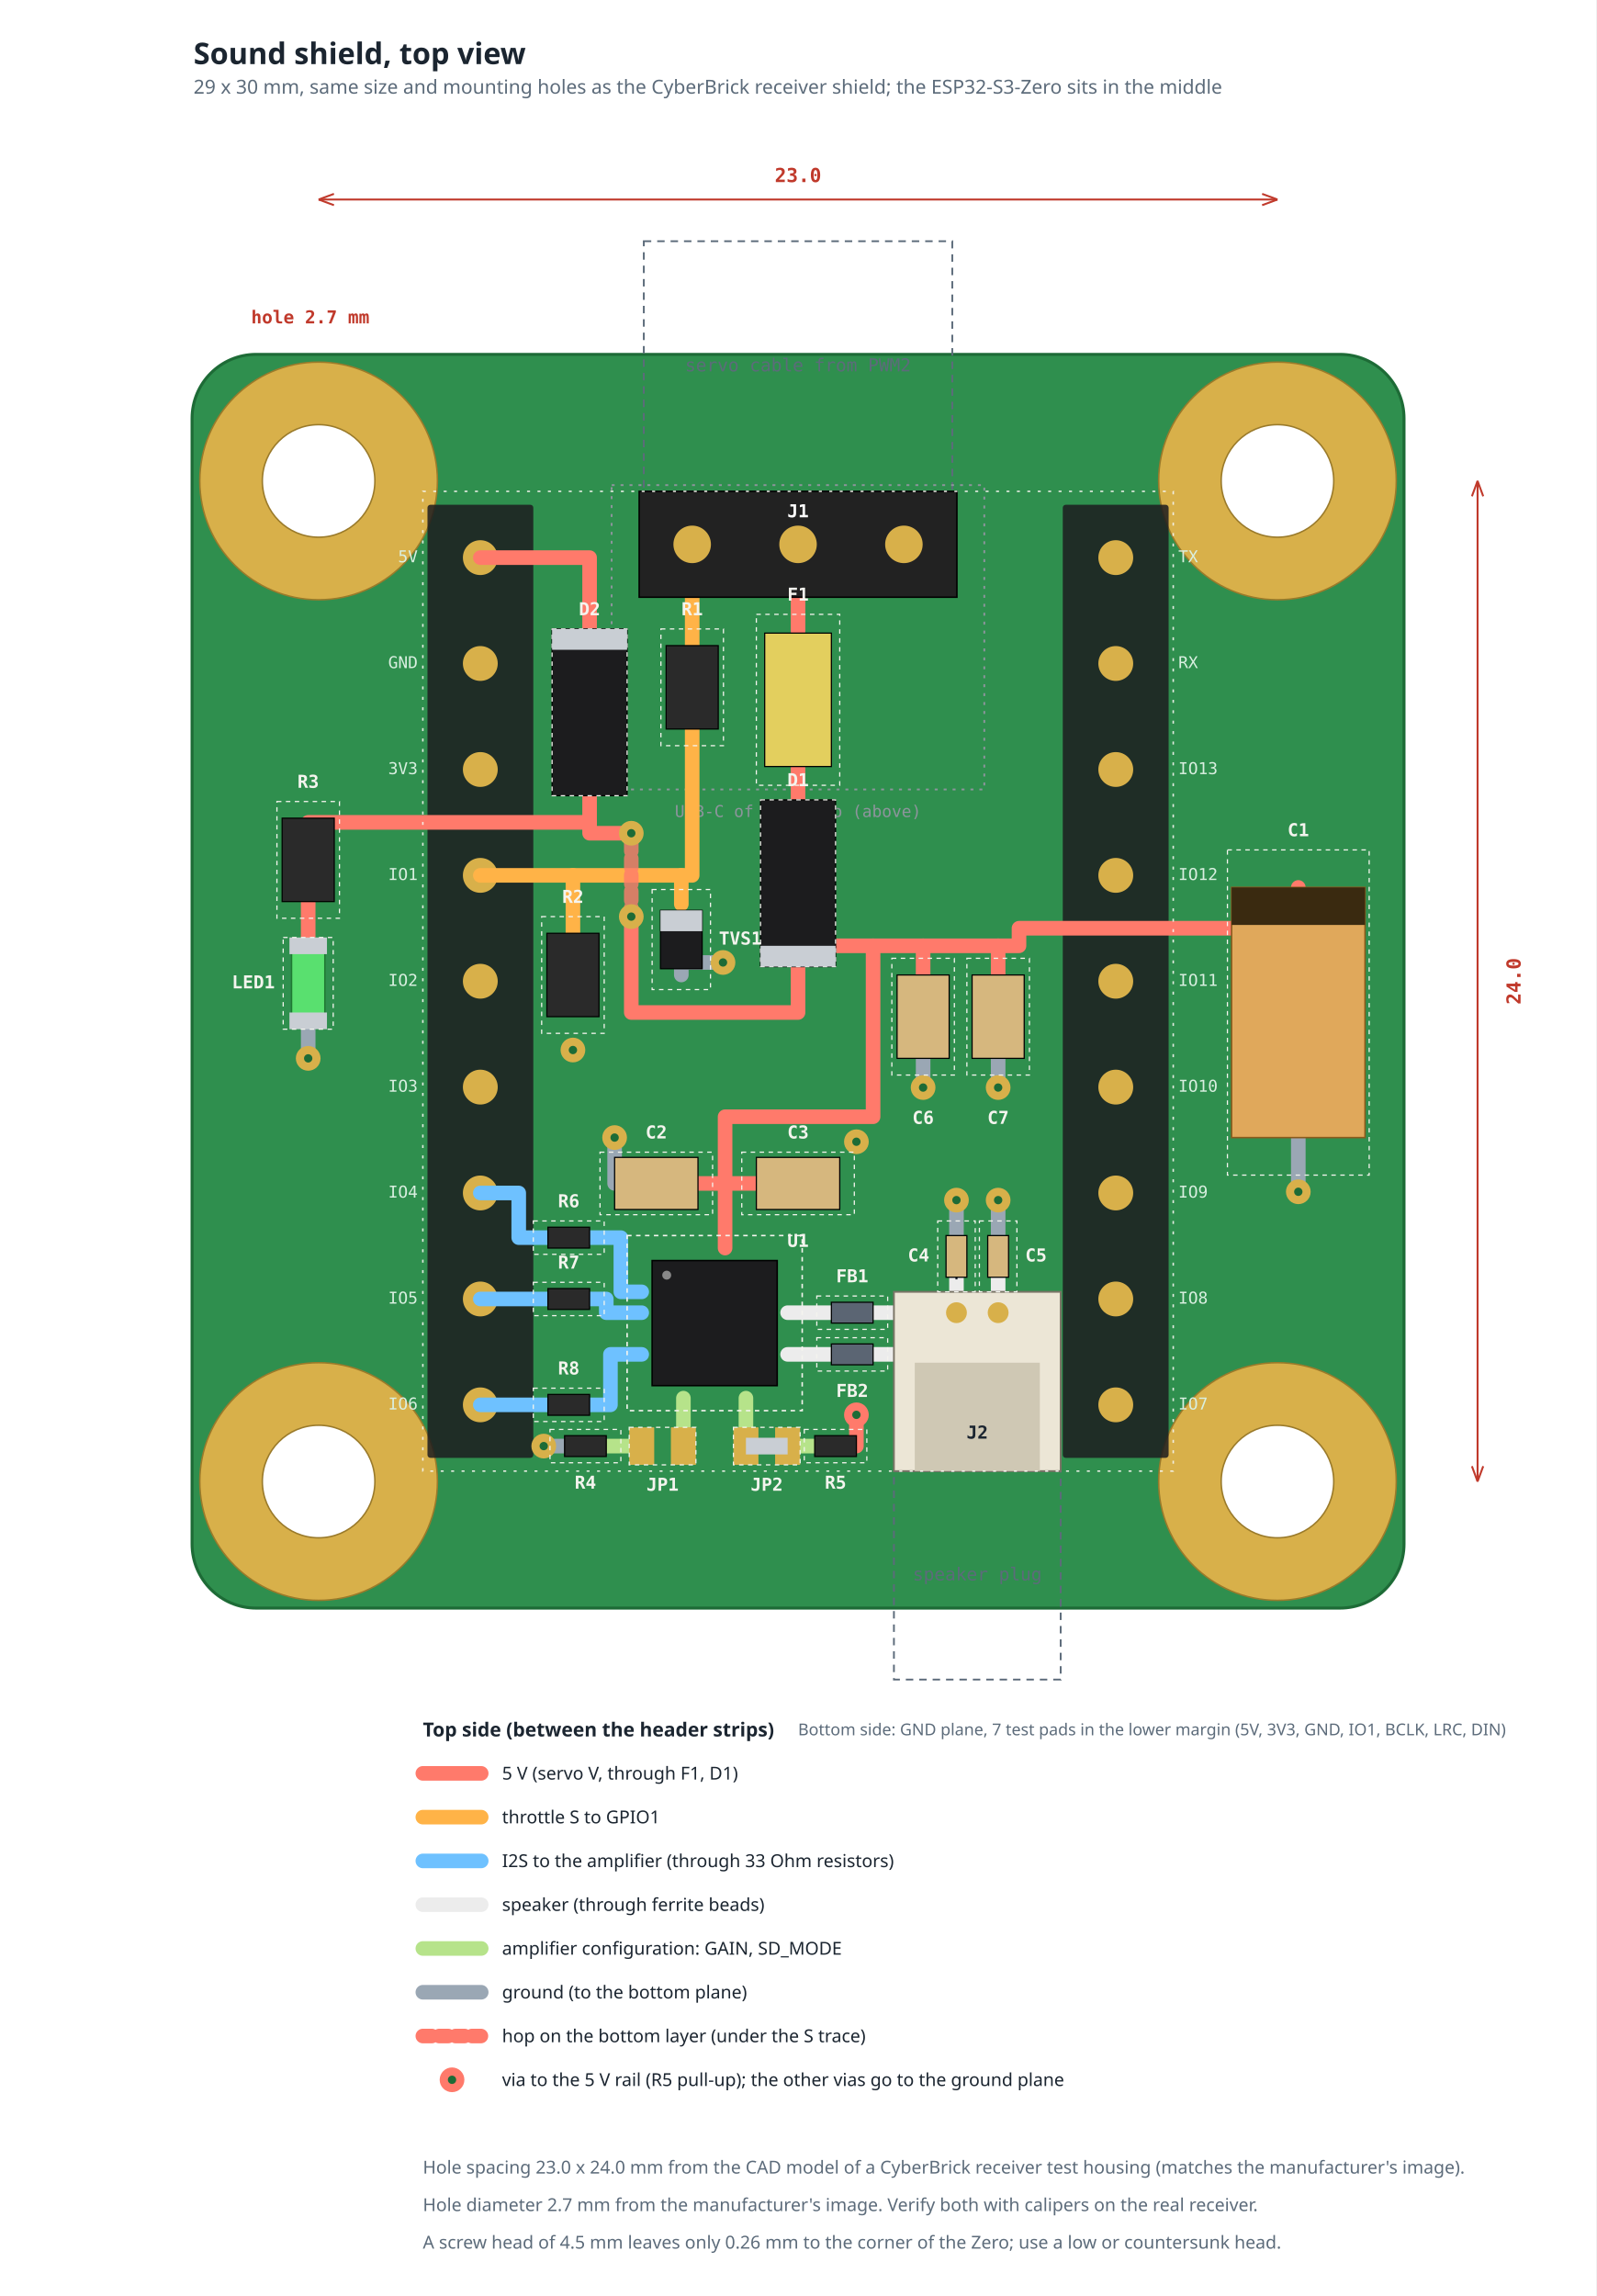
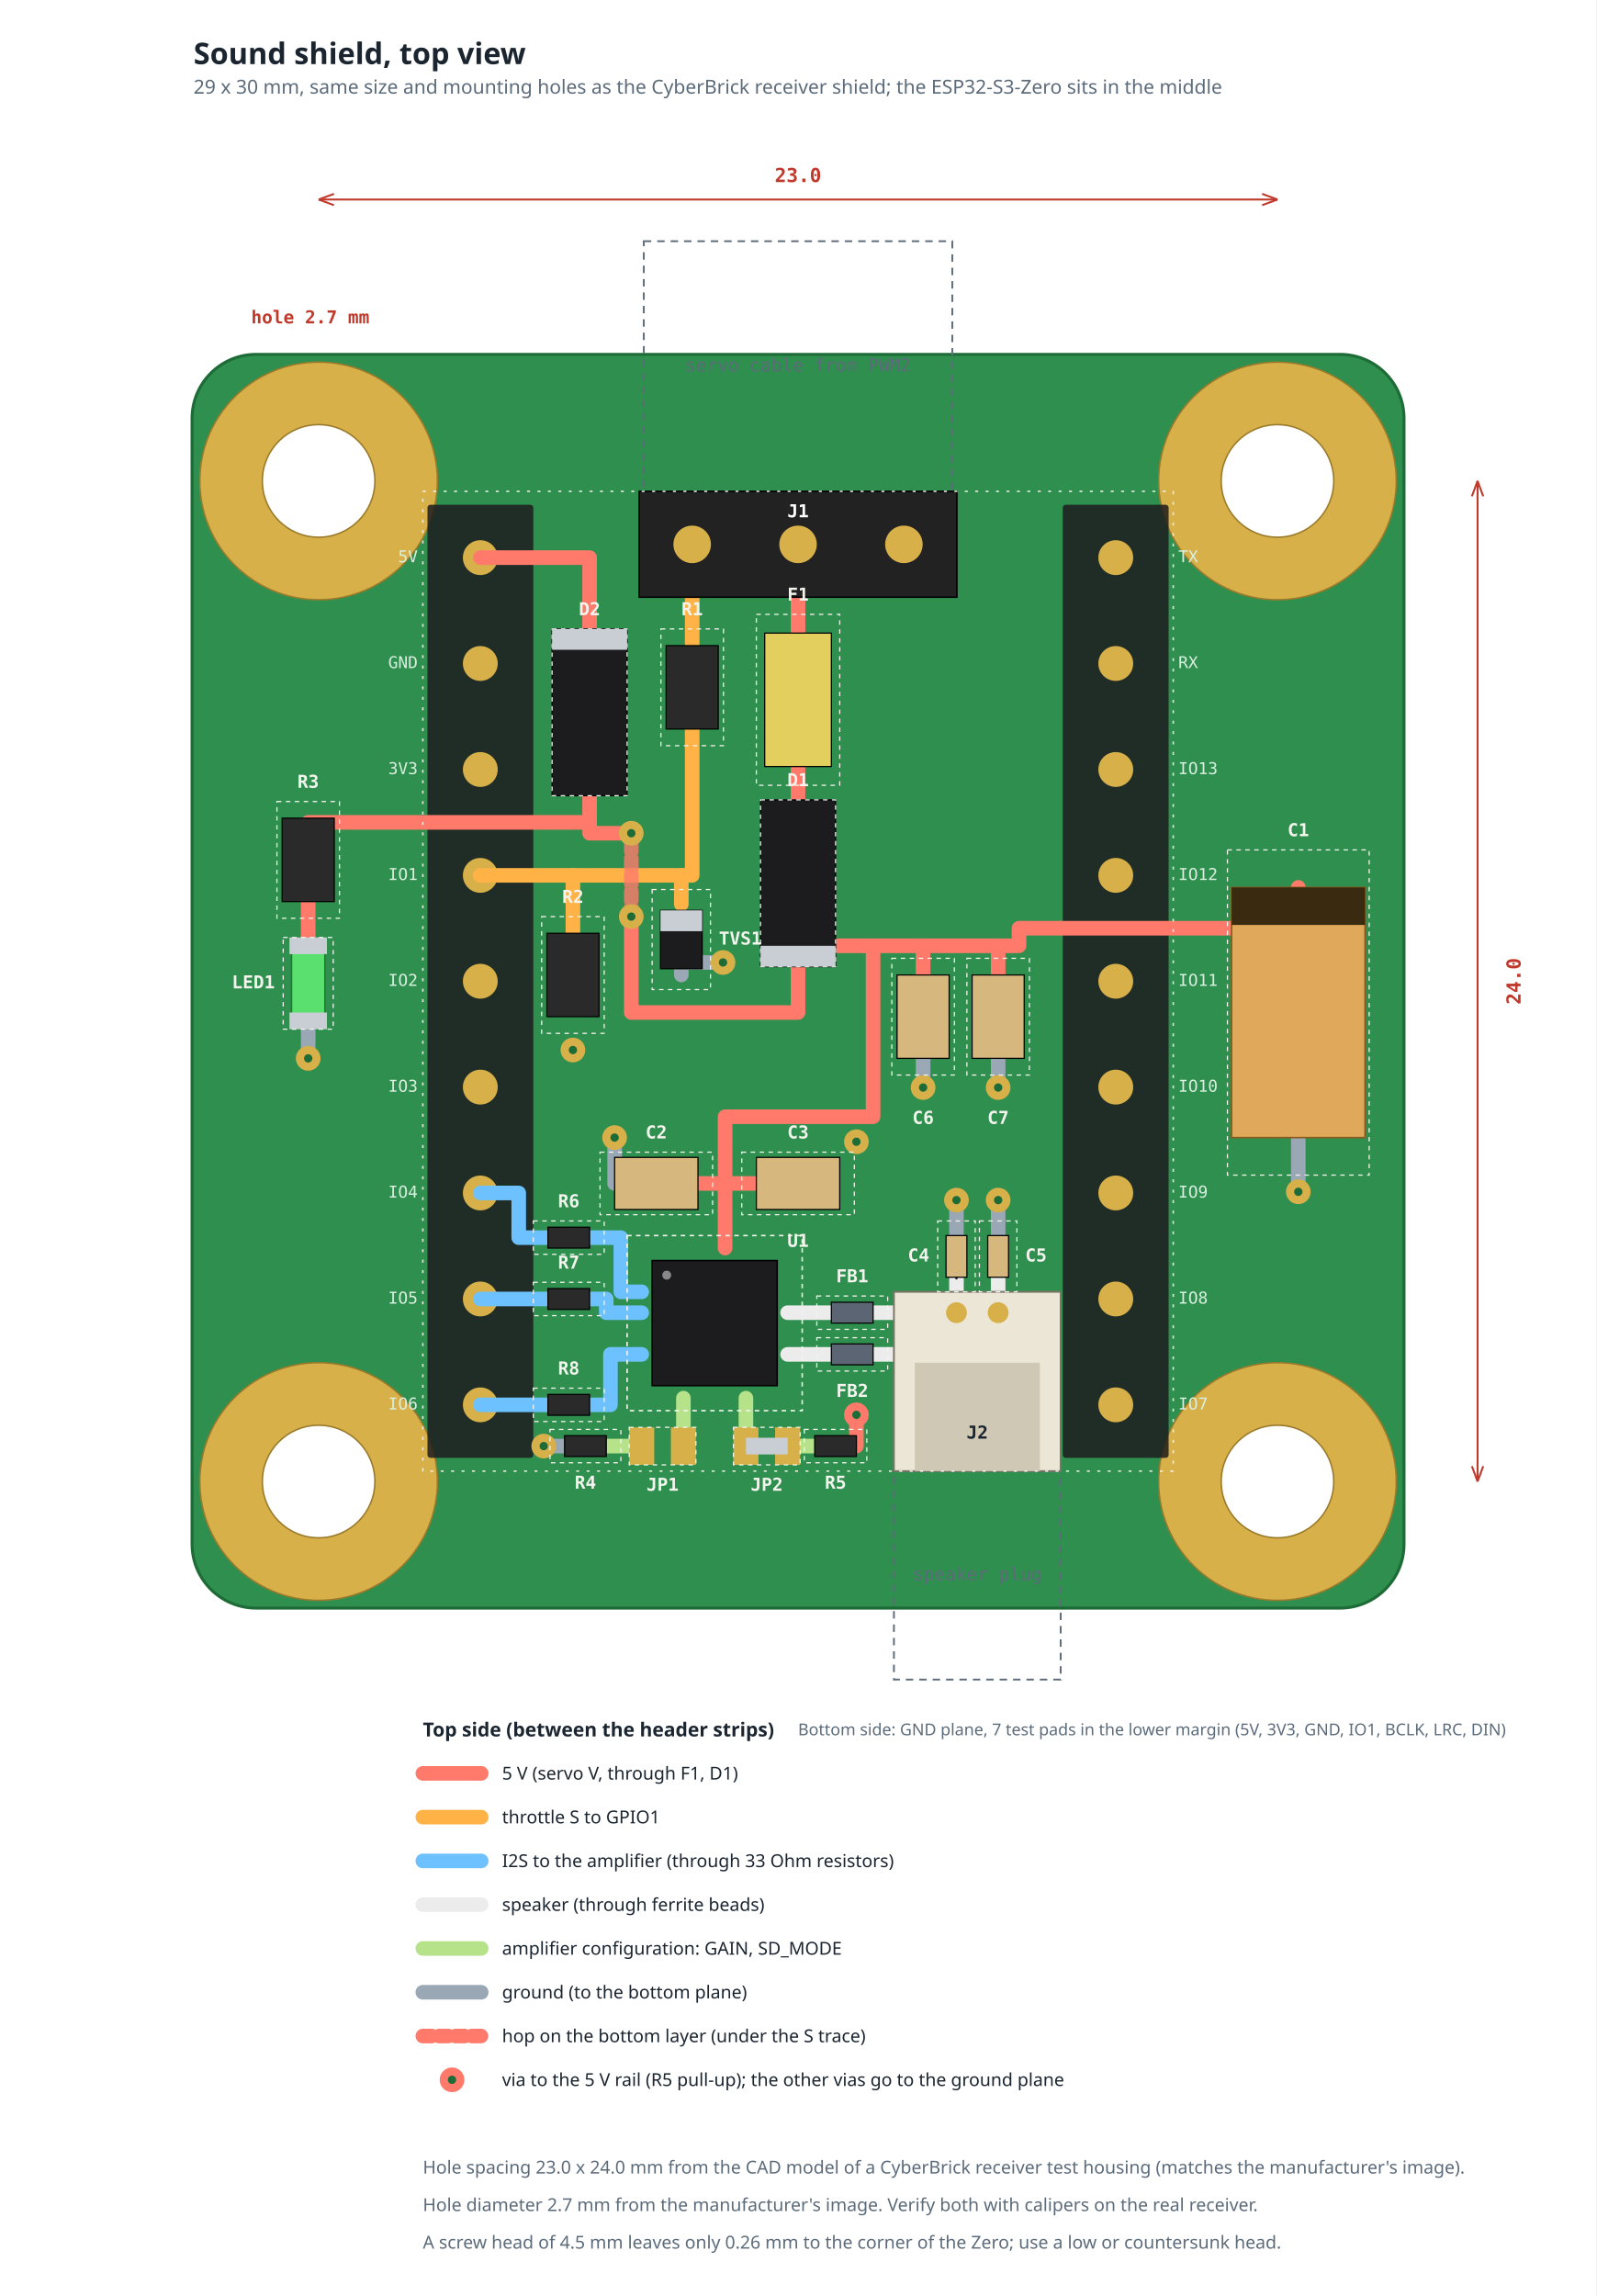
<svg xmlns="http://www.w3.org/2000/svg" viewBox="0 0 1072 1542" width="1072" height="1542">
  <rect width="1072" height="1542" fill="#ffffff" />
  <text x="130.0" y="36.0" font-family="system-ui,sans-serif" font-size="20" font-weight="600" text-anchor="start" dominant-baseline="middle" fill="#1b2530">Sound shield, top view</text>
  <text x="130.0" y="58.4" font-family="system-ui,sans-serif" font-size="13" font-weight="500" text-anchor="start" dominant-baseline="middle" fill="#5c6b7a">29 x 30 mm, same size and mounting holes as the CyberBrick receiver shield; the ESP32-S3-Zero sits in the middle</text>
  <rect x="130.0" y="239.0" width="812.0" height="840.0" rx="42.0" fill="#1d6b36" stroke="#1d6b36" stroke-width="4" />
  <rect x="130.0" y="239.0" width="812.0" height="840.0" rx="42.0" fill="#2f8f4e" stroke="none" />
  <circle cx="214.0" cy="323.0" r="79.8" fill="#d8b04a" stroke="#9a7a2a" stroke-width="1" />
  <circle cx="214.0" cy="323.0" r="37.8" fill="#ffffff" stroke="#9a7a2a" stroke-width="1" />
  <circle cx="858.0" cy="323.0" r="79.8" fill="#d8b04a" stroke="#9a7a2a" stroke-width="1" />
  <circle cx="858.0" cy="323.0" r="37.8" fill="#ffffff" stroke="#9a7a2a" stroke-width="1" />
  <circle cx="214.0" cy="995.0" r="79.8" fill="#d8b04a" stroke="#9a7a2a" stroke-width="1" />
  <circle cx="214.0" cy="995.0" r="37.8" fill="#ffffff" stroke="#9a7a2a" stroke-width="1" />
  <circle cx="858.0" cy="995.0" r="79.8" fill="#d8b04a" stroke="#9a7a2a" stroke-width="1" />
  <circle cx="858.0" cy="995.0" r="37.8" fill="#ffffff" stroke="#9a7a2a" stroke-width="1" />
  <rect x="432.4" y="162.0" width="207.2" height="168.0" fill="none" stroke="#5c6b7a" stroke-width="1.2" stroke-dasharray="5 4" />
  <text x="536.0" y="246.0" font-family="ui-monospace,Menlo,Consolas,monospace" font-size="12" font-weight="500" text-anchor="middle" dominant-baseline="middle" fill="#5c6b7a">servo cable from PWM2</text>
  <rect x="600.4" y="988.0" width="112.0" height="140.0" fill="none" stroke="#5c6b7a" stroke-width="1.2" stroke-dasharray="5 4" />
  <text x="656.4" y="1058.0" font-family="ui-monospace,Menlo,Consolas,monospace" font-size="12" font-weight="500" text-anchor="middle" dominant-baseline="middle" fill="#5c6b7a">speaker plug</text>
-   <rect x="410.8" y="325.8" width="250.3" height="204.4" fill="none" stroke="#8d949c" stroke-width="1.2" stroke-dasharray="2 4" />
-   <text x="536.0" y="545.6" font-family="ui-monospace,Menlo,Consolas,monospace" font-size="11" font-weight="500" text-anchor="middle" dominant-baseline="middle" fill="#8d949c">USB-C of the Zero (above)</text>
  <rect x="287.1" y="339.0" width="71.1" height="640.1" fill="#1c1c1e" opacity="0.85" rx="2" />
  <rect x="713.8" y="339.0" width="71.1" height="640.1" fill="#1c1c1e" opacity="0.85" rx="2" />
  <circle cx="322.6" cy="374.5" r="11.7" fill="#d8b04a" />
  <circle cx="749.4" cy="374.5" r="11.7" fill="#d8b04a" />
  <text x="280.6" y="374.5" font-family="ui-monospace,Menlo,Consolas,monospace" font-size="11" font-weight="500" text-anchor="end" dominant-baseline="middle" fill="#d9efe0">5V</text>
  <text x="791.4" y="374.5" font-family="ui-monospace,Menlo,Consolas,monospace" font-size="11" font-weight="500" text-anchor="start" dominant-baseline="middle" fill="#d9efe0">TX</text>
  <circle cx="322.6" cy="445.6" r="11.7" fill="#d8b04a" />
  <circle cx="749.4" cy="445.6" r="11.7" fill="#d8b04a" />
  <text x="280.6" y="445.6" font-family="ui-monospace,Menlo,Consolas,monospace" font-size="11" font-weight="500" text-anchor="end" dominant-baseline="middle" fill="#d9efe0">GND</text>
  <text x="791.4" y="445.6" font-family="ui-monospace,Menlo,Consolas,monospace" font-size="11" font-weight="500" text-anchor="start" dominant-baseline="middle" fill="#d9efe0">RX</text>
  <circle cx="322.6" cy="516.8" r="11.7" fill="#d8b04a" />
  <circle cx="749.4" cy="516.8" r="11.7" fill="#d8b04a" />
  <text x="280.6" y="516.8" font-family="ui-monospace,Menlo,Consolas,monospace" font-size="11" font-weight="500" text-anchor="end" dominant-baseline="middle" fill="#d9efe0">3V3</text>
  <text x="791.4" y="516.8" font-family="ui-monospace,Menlo,Consolas,monospace" font-size="11" font-weight="500" text-anchor="start" dominant-baseline="middle" fill="#d9efe0">IO13</text>
  <circle cx="322.6" cy="587.9" r="11.7" fill="#d8b04a" />
  <circle cx="749.4" cy="587.9" r="11.7" fill="#d8b04a" />
  <text x="280.6" y="587.9" font-family="ui-monospace,Menlo,Consolas,monospace" font-size="11" font-weight="500" text-anchor="end" dominant-baseline="middle" fill="#d9efe0">IO1</text>
  <text x="791.4" y="587.9" font-family="ui-monospace,Menlo,Consolas,monospace" font-size="11" font-weight="500" text-anchor="start" dominant-baseline="middle" fill="#d9efe0">IO12</text>
  <circle cx="322.6" cy="659.0" r="11.7" fill="#d8b04a" />
  <circle cx="749.4" cy="659.0" r="11.7" fill="#d8b04a" />
  <text x="280.6" y="659.0" font-family="ui-monospace,Menlo,Consolas,monospace" font-size="11" font-weight="500" text-anchor="end" dominant-baseline="middle" fill="#d9efe0">IO2</text>
  <text x="791.4" y="659.0" font-family="ui-monospace,Menlo,Consolas,monospace" font-size="11" font-weight="500" text-anchor="start" dominant-baseline="middle" fill="#d9efe0">IO11</text>
  <circle cx="322.6" cy="730.1" r="11.7" fill="#d8b04a" />
  <circle cx="749.4" cy="730.1" r="11.7" fill="#d8b04a" />
  <text x="280.6" y="730.1" font-family="ui-monospace,Menlo,Consolas,monospace" font-size="11" font-weight="500" text-anchor="end" dominant-baseline="middle" fill="#d9efe0">IO3</text>
  <text x="791.4" y="730.1" font-family="ui-monospace,Menlo,Consolas,monospace" font-size="11" font-weight="500" text-anchor="start" dominant-baseline="middle" fill="#d9efe0">IO10</text>
  <circle cx="322.6" cy="801.2" r="11.7" fill="#d8b04a" />
  <circle cx="749.4" cy="801.2" r="11.7" fill="#d8b04a" />
  <text x="280.6" y="801.2" font-family="ui-monospace,Menlo,Consolas,monospace" font-size="11" font-weight="500" text-anchor="end" dominant-baseline="middle" fill="#d9efe0">IO4</text>
  <text x="791.4" y="801.2" font-family="ui-monospace,Menlo,Consolas,monospace" font-size="11" font-weight="500" text-anchor="start" dominant-baseline="middle" fill="#d9efe0">IO9</text>
  <circle cx="322.6" cy="872.4" r="11.7" fill="#d8b04a" />
  <circle cx="749.4" cy="872.4" r="11.7" fill="#d8b04a" />
  <text x="280.6" y="872.4" font-family="ui-monospace,Menlo,Consolas,monospace" font-size="11" font-weight="500" text-anchor="end" dominant-baseline="middle" fill="#d9efe0">IO5</text>
  <text x="791.4" y="872.4" font-family="ui-monospace,Menlo,Consolas,monospace" font-size="11" font-weight="500" text-anchor="start" dominant-baseline="middle" fill="#d9efe0">IO8</text>
  <circle cx="322.6" cy="943.5" r="11.7" fill="#d8b04a" />
  <circle cx="749.4" cy="943.5" r="11.7" fill="#d8b04a" />
  <text x="280.6" y="943.5" font-family="ui-monospace,Menlo,Consolas,monospace" font-size="11" font-weight="500" text-anchor="end" dominant-baseline="middle" fill="#d9efe0">IO6</text>
  <text x="791.4" y="943.5" font-family="ui-monospace,Menlo,Consolas,monospace" font-size="11" font-weight="500" text-anchor="start" dominant-baseline="middle" fill="#d9efe0">IO7</text>
  <polyline points="464.9,365.6 464.9,436.4" fill="none" stroke="#ffb347" stroke-width="9.8" stroke-linejoin="round" stroke-linecap="round" />
  <polyline points="464.9,486.8 464.9,587.9 322.6,587.9" fill="none" stroke="#ffb347" stroke-width="9.8" stroke-linejoin="round" stroke-linecap="round" />
  <polyline points="536.0,365.6 536.0,423.8" fill="none" stroke="#ff7a6b" stroke-width="9.8" stroke-linejoin="round" stroke-linecap="round" />
  <polyline points="536.0,516.2 536.0,551.2" fill="none" stroke="#ff7a6b" stroke-width="9.8" stroke-linejoin="round" stroke-linecap="round" />
  <polyline points="536.0,635.2 684.4,635.2 684.4,623.4 872.0,623.4 872.0,596.0" fill="none" stroke="#ff7a6b" stroke-width="9.8" stroke-linejoin="round" stroke-linecap="round" />
  <polyline points="536.0,635.2 536.0,680.0 424.0,680.0 424.0,615.6" fill="none" stroke="#ff7a6b" stroke-width="9.8" stroke-linejoin="round" stroke-linecap="round" />
  <polyline points="424.0,615.6 424.0,559.6" fill="none" stroke="#ff7a6b" stroke-width="9.8" stroke-linejoin="round" stroke-linecap="round" stroke-dasharray="6 5" opacity="0.8" />
  <polyline points="424.0,559.6 396.0,559.6 396.0,523.2" fill="none" stroke="#ff7a6b" stroke-width="9.8" stroke-linejoin="round" stroke-linecap="round" />
  <polyline points="396.0,433.6 396.0,374.5 322.6,374.5" fill="none" stroke="#ff7a6b" stroke-width="9.8" stroke-linejoin="round" stroke-linecap="round" />
  <polyline points="586.4,635.2 586.4,750.0 487.0,750.0 487.0,838.2" fill="none" stroke="#ff7a6b" stroke-width="9.8" stroke-linejoin="round" stroke-linecap="round" />
  <polyline points="468.8,794.8 487.0,794.8" fill="none" stroke="#ff7a6b" stroke-width="9.8" stroke-linejoin="round" stroke-linecap="round" />
  <polyline points="487.0,794.8 508.0,794.8" fill="none" stroke="#ff7a6b" stroke-width="9.8" stroke-linejoin="round" stroke-linecap="round" />
  <polyline points="620.0,635.2 620.0,657.6" fill="none" stroke="#ff7a6b" stroke-width="9.8" stroke-linejoin="round" stroke-linecap="round" />
  <polyline points="670.4,635.2 670.4,657.6" fill="none" stroke="#ff7a6b" stroke-width="9.8" stroke-linejoin="round" stroke-linecap="round" />
  <polyline points="620.0,708.0 620.0,730.4" fill="none" stroke="#9aa7b4" stroke-width="9.8" stroke-linejoin="round" stroke-linecap="round" />
  <polyline points="670.4,708.0 670.4,730.4" fill="none" stroke="#9aa7b4" stroke-width="9.8" stroke-linejoin="round" stroke-linecap="round" />
  <polyline points="872.0,764.0 872.0,800.4" fill="none" stroke="#9aa7b4" stroke-width="9.8" stroke-linejoin="round" stroke-linecap="round" />
  <polyline points="412.8,794.8 412.8,764.0" fill="none" stroke="#9aa7b4" stroke-width="9.8" stroke-linejoin="round" stroke-linecap="round" />
  <polyline points="322.6,801.2 348.4,801.2 348.4,831.2 369.4,831.2" fill="none" stroke="#6ec1ff" stroke-width="9.8" stroke-linejoin="round" stroke-linecap="round" />
  <polyline points="394.6,831.2 417.0,831.2 417.0,867.6 431.0,867.6" fill="none" stroke="#6ec1ff" stroke-width="9.8" stroke-linejoin="round" stroke-linecap="round" />
  <polyline points="322.6,872.4 369.4,872.4" fill="none" stroke="#6ec1ff" stroke-width="9.8" stroke-linejoin="round" stroke-linecap="round" />
  <polyline points="394.6,872.4 407.2,872.4 407.2,881.6 431.0,881.6" fill="none" stroke="#6ec1ff" stroke-width="9.8" stroke-linejoin="round" stroke-linecap="round" />
  <polyline points="322.6,943.5 369.4,943.5" fill="none" stroke="#6ec1ff" stroke-width="9.8" stroke-linejoin="round" stroke-linecap="round" />
  <polyline points="394.6,943.5 410.0,943.5 410.0,909.6 431.0,909.6" fill="none" stroke="#6ec1ff" stroke-width="9.8" stroke-linejoin="round" stroke-linecap="round" />
  <polyline points="529.0,881.6 558.4,881.6" fill="none" stroke="#ececec" stroke-width="9.8" stroke-linejoin="round" stroke-linecap="round" />
  <polyline points="586.4,881.6 642.4,881.6" fill="none" stroke="#ececec" stroke-width="9.8" stroke-linejoin="round" stroke-linecap="round" />
  <polyline points="529.0,909.6 558.4,909.6" fill="none" stroke="#ececec" stroke-width="9.8" stroke-linejoin="round" stroke-linecap="round" />
  <polyline points="586.4,909.6 670.4,909.6 670.4,881.6" fill="none" stroke="#ececec" stroke-width="9.8" stroke-linejoin="round" stroke-linecap="round" />
  <polyline points="642.4,857.8 642.4,881.6" fill="none" stroke="#ececec" stroke-width="9.8" stroke-linejoin="round" stroke-linecap="round" />
  <polyline points="670.4,857.8 670.4,881.6" fill="none" stroke="#ececec" stroke-width="9.8" stroke-linejoin="round" stroke-linecap="round" />
  <polyline points="642.4,829.8 642.4,806.0" fill="none" stroke="#9aa7b4" stroke-width="9.8" stroke-linejoin="round" stroke-linecap="round" />
  <polyline points="670.4,829.8 670.4,806.0" fill="none" stroke="#9aa7b4" stroke-width="9.8" stroke-linejoin="round" stroke-linecap="round" />
  <polyline points="384.8,587.9 384.8,626.8" fill="none" stroke="#ffb347" stroke-width="9.8" stroke-linejoin="round" stroke-linecap="round" />
  <polyline points="457.6,587.9 457.6,607.2" fill="none" stroke="#ffb347" stroke-width="9.8" stroke-linejoin="round" stroke-linecap="round" />
  <polyline points="457.6,654.8 457.6,646.4 485.6,646.4" fill="none" stroke="#9aa7b4" stroke-width="9.8" stroke-linejoin="round" stroke-linecap="round" />
  <polyline points="379.2,971.2 365.2,971.2" fill="none" stroke="#9aa7b4" stroke-width="9.8" stroke-linejoin="round" stroke-linecap="round" />
  <polyline points="407.2,971.2 431.0,971.2" fill="none" stroke="#b6e38a" stroke-width="9.8" stroke-linejoin="round" stroke-linecap="round" />
  <polyline points="459.0,971.2 459.0,939.0" fill="none" stroke="#b6e38a" stroke-width="9.8" stroke-linejoin="round" stroke-linecap="round" />
  <polyline points="501.0,971.2 501.0,939.0" fill="none" stroke="#b6e38a" stroke-width="9.8" stroke-linejoin="round" stroke-linecap="round" />
  <polyline points="529.0,971.2 547.2,971.2" fill="none" stroke="#b6e38a" stroke-width="9.8" stroke-linejoin="round" stroke-linecap="round" />
  <polyline points="575.2,971.2 575.2,950.2" fill="none" stroke="#ff7a6b" stroke-width="9.8" stroke-linejoin="round" stroke-linecap="round" />
  <polyline points="396.0,552.3 207.0,552.3" fill="none" stroke="#ff7a6b" stroke-width="9.8" stroke-linejoin="round" stroke-linecap="round" />
  <polyline points="207.0,602.7 207.0,635.2" fill="none" stroke="#ff7a6b" stroke-width="9.8" stroke-linejoin="round" stroke-linecap="round" />
  <polyline points="207.0,685.6 207.0,710.8" fill="none" stroke="#9aa7b4" stroke-width="9.8" stroke-linejoin="round" stroke-linecap="round" />
  <circle cx="384.8" cy="705.2" r="8.3" fill="#d8b04a" />
  <circle cx="384.8" cy="705.2" r="2.8" fill="#1d6b36" />
  <circle cx="412.8" cy="764.0" r="8.3" fill="#d8b04a" />
  <circle cx="412.8" cy="764.0" r="2.8" fill="#1d6b36" />
  <circle cx="575.2" cy="766.8" r="8.3" fill="#d8b04a" />
  <circle cx="575.2" cy="766.8" r="2.8" fill="#1d6b36" />
  <circle cx="480.0" cy="888.6" r="8.3" fill="#d8b04a" />
  <circle cx="480.0" cy="888.6" r="2.8" fill="#1d6b36" />
  <circle cx="207.0" cy="710.8" r="8.3" fill="#d8b04a" />
  <circle cx="207.0" cy="710.8" r="2.8" fill="#1d6b36" />
  <circle cx="485.6" cy="646.4" r="8.3" fill="#d8b04a" />
  <circle cx="485.6" cy="646.4" r="2.8" fill="#1d6b36" />
  <circle cx="620.0" cy="730.4" r="8.3" fill="#d8b04a" />
  <circle cx="620.0" cy="730.4" r="2.8" fill="#1d6b36" />
  <circle cx="670.4" cy="730.4" r="8.3" fill="#d8b04a" />
  <circle cx="670.4" cy="730.4" r="2.8" fill="#1d6b36" />
  <circle cx="642.4" cy="806.0" r="8.3" fill="#d8b04a" />
  <circle cx="642.4" cy="806.0" r="2.8" fill="#1d6b36" />
  <circle cx="670.4" cy="806.0" r="8.3" fill="#d8b04a" />
  <circle cx="670.4" cy="806.0" r="2.8" fill="#1d6b36" />
  <circle cx="872.0" cy="800.4" r="8.3" fill="#d8b04a" />
  <circle cx="872.0" cy="800.4" r="2.8" fill="#1d6b36" />
  <circle cx="365.2" cy="971.2" r="8.3" fill="#d8b04a" />
  <circle cx="365.2" cy="971.2" r="2.8" fill="#1d6b36" />
  <circle cx="424.0" cy="615.6" r="8.3" fill="#d8b04a" />
  <circle cx="424.0" cy="615.6" r="2.8" fill="#1d6b36" />
  <circle cx="424.0" cy="559.6" r="8.3" fill="#d8b04a" />
  <circle cx="424.0" cy="559.6" r="2.8" fill="#1d6b36" />
  <circle cx="575.2" cy="950.2" r="8.3" fill="#ff7a6b" />
  <circle cx="575.2" cy="950.2" r="2.8" fill="#1d6b36" />
  <rect x="429.3" y="330.0" width="213.4" height="71.1" fill="#222" stroke="#000" stroke-width="1" />
  <circle cx="464.9" cy="365.6" r="12.6" fill="#d8b04a" />
  <circle cx="536.0" cy="365.6" r="12.6" fill="#d8b04a" />
  <circle cx="607.1" cy="365.6" r="12.6" fill="#d8b04a" />
  <text x="536.0" y="344.0" font-family="ui-monospace,Menlo,Consolas,monospace" font-size="12" font-weight="700" text-anchor="middle" dominant-baseline="middle" fill="#fff">J1</text>
  <rect x="447.4" y="433.6" width="35.0" height="56.0" fill="#2a2a2a" stroke="#000" stroke-width="0.8" />
  <rect x="443.9" y="422.4" width="42.0" height="78.4" fill="none" stroke="#f4f4ee" stroke-width="0.8" stroke-dasharray="3 3" />
  <text x="464.9" y="409.8" font-family="ui-monospace,Menlo,Consolas,monospace" font-size="12" font-weight="700" text-anchor="middle" dominant-baseline="middle" fill="#f4f4ee">R1</text>
  <rect x="513.6" y="425.2" width="44.8" height="89.6" fill="#e3cf5e" stroke="#000" stroke-width="0.8" />
  <rect x="508.0" y="412.6" width="56.0" height="114.8" fill="none" stroke="#f4f4ee" stroke-width="0.8" stroke-dasharray="3 3" />
  <text x="536.0" y="400.0" font-family="ui-monospace,Menlo,Consolas,monospace" font-size="12" font-weight="700" text-anchor="middle" dominant-baseline="middle" fill="#f4f4ee">F1</text>
  <rect x="510.8" y="537.2" width="50.4" height="112.0" fill="#1c1c1e" stroke="#000" stroke-width="0.8" />
  <rect x="510.8" y="537.2" width="50.4" height="112.0" fill="none" stroke="#f4f4ee" stroke-width="0.8" stroke-dasharray="3 3" />
  <rect x="510.8" y="635.2" width="50.4" height="14.0" fill="#c9ced4" stroke="none" />
  <text x="536.0" y="524.6" font-family="ui-monospace,Menlo,Consolas,monospace" font-size="12" font-weight="700" text-anchor="middle" dominant-baseline="middle" fill="#f4f4ee">D1</text>
  <rect x="370.8" y="422.4" width="50.4" height="112.0" fill="#1c1c1e" stroke="#000" stroke-width="0.8" />
  <rect x="370.8" y="422.4" width="50.4" height="112.0" fill="none" stroke="#f4f4ee" stroke-width="0.8" stroke-dasharray="3 3" />
  <rect x="370.8" y="422.4" width="50.4" height="14.0" fill="#c9ced4" stroke="none" />
  <text x="396.0" y="409.8" font-family="ui-monospace,Menlo,Consolas,monospace" font-size="12" font-weight="700" text-anchor="middle" dominant-baseline="middle" fill="#f4f4ee">D2</text>
  <rect x="367.3" y="626.8" width="35.0" height="56.0" fill="#2a2a2a" stroke="#000" stroke-width="0.8" />
  <rect x="363.8" y="615.6" width="42.0" height="78.4" fill="none" stroke="#f4f4ee" stroke-width="0.8" stroke-dasharray="3 3" />
  <text x="384.8" y="603.0" font-family="ui-monospace,Menlo,Consolas,monospace" font-size="12" font-weight="700" text-anchor="middle" dominant-baseline="middle" fill="#f4f4ee">R2</text>
  <rect x="827.2" y="596.0" width="89.6" height="168.0" fill="#e0a85b" stroke="#8a5a1c" stroke-width="1" />
  <rect x="827.2" y="596.0" width="89.6" height="25.2" fill="#3a2a10" stroke="none" />
  <rect x="824.4" y="570.8" width="95.2" height="218.4" fill="none" stroke="#f4f4ee" stroke-width="0.8" stroke-dasharray="3 3" />
  <text x="872.0" y="558.2" font-family="ui-monospace,Menlo,Consolas,monospace" font-size="12" font-weight="700" text-anchor="middle" dominant-baseline="middle" fill="#f4f4ee">C1</text>
  <rect x="412.8" y="777.3" width="56.0" height="35.0" fill="#d6b77e" stroke="#000" stroke-width="0.8" />
  <rect x="403.0" y="773.8" width="75.6" height="42.0" fill="none" stroke="#f4f4ee" stroke-width="0.8" stroke-dasharray="3 3" />
  <text x="440.8" y="761.2" font-family="ui-monospace,Menlo,Consolas,monospace" font-size="12" font-weight="700" text-anchor="middle" dominant-baseline="middle" fill="#f4f4ee">C2</text>
  <rect x="508.0" y="777.3" width="56.0" height="35.0" fill="#d6b77e" stroke="#000" stroke-width="0.8" />
  <rect x="498.2" y="773.8" width="75.6" height="42.0" fill="none" stroke="#f4f4ee" stroke-width="0.8" stroke-dasharray="3 3" />
  <text x="536.0" y="761.2" font-family="ui-monospace,Menlo,Consolas,monospace" font-size="12" font-weight="700" text-anchor="middle" dominant-baseline="middle" fill="#f4f4ee">C3</text>
  <rect x="421.2" y="829.8" width="117.6" height="117.6" fill="none" stroke="#f4f4ee" stroke-width="1" stroke-dasharray="3 3" />
  <rect x="438.0" y="846.6" width="84.0" height="84.0" fill="#1c1c1e" stroke="#000" stroke-width="1" />
  <circle cx="447.8" cy="856.4" r="3" fill="#888" />
  <text x="536.0" y="834.0" font-family="ui-monospace,Menlo,Consolas,monospace" font-size="12" font-weight="700" text-anchor="middle" dominant-baseline="middle" fill="#f4f4ee">U1</text>
  <rect x="600.4" y="867.6" width="112.0" height="120.4" fill="#ece6d6" stroke="#7a7466" stroke-width="1.2" />
  <rect x="614.4" y="915.2" width="84.0" height="72.8" fill="#cfc8b4" stroke="none" />
  <circle cx="642.4" cy="881.6" r="7.0" fill="#d8b04a" />
  <circle cx="670.4" cy="881.6" r="7.0" fill="#d8b04a" />
  <text x="642.4" y="856.4" font-family="ui-monospace,Menlo,Consolas,monospace" font-size="12" font-weight="700" text-anchor="middle" dominant-baseline="middle" fill="#1b2530">+</text>
  <text x="670.4" y="856.4" font-family="ui-monospace,Menlo,Consolas,monospace" font-size="12" font-weight="700" text-anchor="middle" dominant-baseline="middle" fill="#1b2530">-</text>
  <text x="656.4" y="962.8" font-family="ui-monospace,Menlo,Consolas,monospace" font-size="12" font-weight="700" text-anchor="middle" dominant-baseline="middle" fill="#1b2530">J2</text>
  <rect x="195.8" y="638.0" width="22.4" height="44.8" fill="#59e06f" stroke="#1f7a33" stroke-width="1" />
  <rect x="194.4" y="629.6" width="25.2" height="11.2" fill="#c9ced4" stroke="none" />
  <rect x="194.4" y="680.0" width="25.2" height="11.2" fill="#c9ced4" stroke="none" />
  <rect x="190.2" y="629.6" width="33.6" height="61.6" fill="none" stroke="#f4f4ee" stroke-width="0.8" stroke-dasharray="3 3" />
  <text x="184.6" y="660.4" font-family="ui-monospace,Menlo,Consolas,monospace" font-size="12" font-weight="700" text-anchor="end" dominant-baseline="middle" fill="#f4f4ee">LED1</text>
  <rect x="189.5" y="549.5" width="35.0" height="56.0" fill="#2a2a2a" stroke="#000" stroke-width="0.8" />
  <rect x="186.0" y="538.3" width="42.0" height="78.4" fill="none" stroke="#f4f4ee" stroke-width="0.8" stroke-dasharray="3 3" />
  <text x="207.0" y="525.7" font-family="ui-monospace,Menlo,Consolas,monospace" font-size="12" font-weight="700" text-anchor="middle" dominant-baseline="middle" fill="#f4f4ee">R3</text>
  <rect x="443.6" y="611.4" width="28.0" height="39.2" fill="#1c1c1e" stroke="#000" stroke-width="0.8" />
  <rect x="438.0" y="597.4" width="39.2" height="67.2" fill="none" stroke="#f4f4ee" stroke-width="0.8" stroke-dasharray="3 3" />
  <rect x="443.6" y="611.4" width="28.0" height="14.0" fill="#c9ced4" stroke="none" />
  <text x="482.8" y="631.0" font-family="ui-monospace,Menlo,Consolas,monospace" font-size="12" font-weight="700" text-anchor="start" dominant-baseline="middle" fill="#f4f4ee">TVS1</text>
  <rect x="602.5" y="654.8" width="35.0" height="56.0" fill="#d6b77e" stroke="#000" stroke-width="0.8" />
  <rect x="599.0" y="643.6" width="42.0" height="78.4" fill="none" stroke="#f4f4ee" stroke-width="0.8" stroke-dasharray="3 3" />
  <text x="620.0" y="751.4" font-family="ui-monospace,Menlo,Consolas,monospace" font-size="12" font-weight="700" text-anchor="middle" dominant-baseline="middle" fill="#f4f4ee">C6</text>
  <rect x="652.9" y="654.8" width="35.0" height="56.0" fill="#d6b77e" stroke="#000" stroke-width="0.8" />
  <rect x="649.4" y="643.6" width="42.0" height="78.4" fill="none" stroke="#f4f4ee" stroke-width="0.8" stroke-dasharray="3 3" />
  <text x="670.4" y="751.4" font-family="ui-monospace,Menlo,Consolas,monospace" font-size="12" font-weight="700" text-anchor="middle" dominant-baseline="middle" fill="#f4f4ee">C7</text>
  <rect x="368.0" y="824.2" width="28.0" height="14.0" fill="#2a2a2a" stroke="#000" stroke-width="0.8" />
  <rect x="358.2" y="820.0" width="47.6" height="22.4" fill="none" stroke="#f4f4ee" stroke-width="0.8" stroke-dasharray="3 3" />
  <text x="382.0" y="807.4" font-family="ui-monospace,Menlo,Consolas,monospace" font-size="12" font-weight="700" text-anchor="middle" dominant-baseline="middle" fill="#f4f4ee">R6</text>
  <rect x="368.0" y="865.4" width="28.0" height="14.0" fill="#2a2a2a" stroke="#000" stroke-width="0.8" />
  <rect x="358.2" y="861.2" width="47.6" height="22.4" fill="none" stroke="#f4f4ee" stroke-width="0.8" stroke-dasharray="3 3" />
  <text x="382.0" y="848.6" font-family="ui-monospace,Menlo,Consolas,monospace" font-size="12" font-weight="700" text-anchor="middle" dominant-baseline="middle" fill="#f4f4ee">R7</text>
  <rect x="368.0" y="936.5" width="28.0" height="14.0" fill="#2a2a2a" stroke="#000" stroke-width="0.8" />
  <rect x="358.2" y="932.3" width="47.6" height="22.4" fill="none" stroke="#f4f4ee" stroke-width="0.8" stroke-dasharray="3 3" />
  <text x="382.0" y="919.7" font-family="ui-monospace,Menlo,Consolas,monospace" font-size="12" font-weight="700" text-anchor="middle" dominant-baseline="middle" fill="#f4f4ee">R8</text>
  <rect x="379.2" y="964.2" width="28.0" height="14.0" fill="#2a2a2a" stroke="#000" stroke-width="0.8" />
  <rect x="369.4" y="960.0" width="47.6" height="22.4" fill="none" stroke="#f4f4ee" stroke-width="0.8" stroke-dasharray="3 3" />
  <text x="393.2" y="996.4" font-family="ui-monospace,Menlo,Consolas,monospace" font-size="12" font-weight="700" text-anchor="middle" dominant-baseline="middle" fill="#f4f4ee">R4</text>
  <rect x="422.6" y="958.6" width="16.8" height="25.2" fill="#d8b04a" stroke="none" />
  <rect x="450.6" y="958.6" width="16.8" height="25.2" fill="#d8b04a" stroke="none" />
  <rect x="422.6" y="958.6" width="44.8" height="25.2" fill="none" stroke="#f4f4ee" stroke-width="0.8" stroke-dasharray="3 3" />
  <text x="445.0" y="997.8" font-family="ui-monospace,Menlo,Consolas,monospace" font-size="12" font-weight="700" text-anchor="middle" dominant-baseline="middle" fill="#f4f4ee">JP1</text>
  <rect x="492.6" y="958.6" width="16.8" height="25.2" fill="#d8b04a" stroke="none" />
  <rect x="520.6" y="958.6" width="16.8" height="25.2" fill="#d8b04a" stroke="none" />
  <rect x="501.0" y="965.6" width="28.0" height="11.2" fill="#c9ced4" stroke="none" />
  <rect x="492.6" y="958.6" width="44.8" height="25.2" fill="none" stroke="#f4f4ee" stroke-width="0.8" stroke-dasharray="3 3" />
  <text x="515.0" y="997.8" font-family="ui-monospace,Menlo,Consolas,monospace" font-size="12" font-weight="700" text-anchor="middle" dominant-baseline="middle" fill="#f4f4ee">JP2</text>
  <rect x="547.2" y="964.2" width="28.0" height="14.0" fill="#2a2a2a" stroke="#000" stroke-width="0.8" />
  <rect x="540.2" y="960.0" width="42.0" height="22.4" fill="none" stroke="#f4f4ee" stroke-width="0.8" stroke-dasharray="3 3" />
  <text x="561.2" y="996.4" font-family="ui-monospace,Menlo,Consolas,monospace" font-size="12" font-weight="700" text-anchor="middle" dominant-baseline="middle" fill="#f4f4ee">R5</text>
  <rect x="558.4" y="874.6" width="28.0" height="14.0" fill="#5b6573" stroke="#000" stroke-width="0.8" />
  <rect x="548.6" y="870.4" width="47.6" height="22.4" fill="none" stroke="#f4f4ee" stroke-width="0.8" stroke-dasharray="3 3" />
  <text x="572.4" y="857.8" font-family="ui-monospace,Menlo,Consolas,monospace" font-size="12" font-weight="700" text-anchor="middle" dominant-baseline="middle" fill="#f4f4ee">FB1</text>
  <rect x="558.4" y="902.6" width="28.0" height="14.0" fill="#5b6573" stroke="#000" stroke-width="0.8" />
  <rect x="548.6" y="898.4" width="47.6" height="22.4" fill="none" stroke="#f4f4ee" stroke-width="0.8" stroke-dasharray="3 3" />
  <text x="572.4" y="934.8" font-family="ui-monospace,Menlo,Consolas,monospace" font-size="12" font-weight="700" text-anchor="middle" dominant-baseline="middle" fill="#f4f4ee">FB2</text>
  <rect x="635.4" y="829.8" width="14.0" height="28.0" fill="#d6b77e" stroke="#000" stroke-width="0.8" />
  <rect x="629.8" y="820.0" width="25.2" height="47.6" fill="none" stroke="#f4f4ee" stroke-width="0.8" stroke-dasharray="3 3" />
  <text x="624.2" y="843.8" font-family="ui-monospace,Menlo,Consolas,monospace" font-size="12" font-weight="700" text-anchor="end" dominant-baseline="middle" fill="#f4f4ee">C4</text>
  <rect x="663.4" y="829.8" width="14.0" height="28.0" fill="#d6b77e" stroke="#000" stroke-width="0.8" />
  <rect x="657.8" y="820.0" width="25.2" height="47.6" fill="none" stroke="#f4f4ee" stroke-width="0.8" stroke-dasharray="3 3" />
  <text x="688.6" y="843.8" font-family="ui-monospace,Menlo,Consolas,monospace" font-size="12" font-weight="700" text-anchor="start" dominant-baseline="middle" fill="#f4f4ee">C5</text>
  <rect x="284.0" y="330.0" width="504.0" height="658.0" fill="none" stroke="#f4f4ee" stroke-width="1" stroke-dasharray="2 5" opacity="0.9" />
  <line x1="214.0" y1="134.0" x2="858.0" y2="134.0" stroke="#c0392b" stroke-width="1.3" />
  <line x1="214.0" y1="134.0" x2="224.3" y2="137.8" stroke="#c0392b" stroke-width="1.3" />
  <line x1="214.0" y1="134.0" x2="224.3" y2="130.2" stroke="#c0392b" stroke-width="1.3" />
  <line x1="858.0" y1="134.0" x2="847.7" y2="130.2" stroke="#c0392b" stroke-width="1.3" />
  <line x1="858.0" y1="134.0" x2="847.7" y2="137.8" stroke="#c0392b" stroke-width="1.3" />
  <text x="536.0" y="118.6" font-family="ui-monospace,Menlo,Consolas,monospace" font-size="13" font-weight="600" text-anchor="middle" dominant-baseline="middle" fill="#c0392b">23.0</text>
  <line x1="992.4" y1="323.0" x2="992.4" y2="995.0" stroke="#c0392b" stroke-width="1.3" />
  <line x1="992.4" y1="323.0" x2="988.6" y2="333.3" stroke="#c0392b" stroke-width="1.3" />
  <line x1="992.4" y1="323.0" x2="996.2" y2="333.3" stroke="#c0392b" stroke-width="1.3" />
  <line x1="992.4" y1="995.0" x2="996.2" y2="984.7" stroke="#c0392b" stroke-width="1.3" />
  <line x1="992.4" y1="995.0" x2="988.6" y2="984.7" stroke="#c0392b" stroke-width="1.3" />
  <text x="1017.6" y="659.0" font-family="ui-monospace,Menlo,Consolas,monospace" font-size="13" font-weight="600" text-anchor="middle" dominant-baseline="middle" fill="#c0392b" transform="rotate(-90 1017.6 659.0)">24.0</text>
  <text x="208.4" y="213.8" font-family="ui-monospace,Menlo,Consolas,monospace" font-size="12" font-weight="600" text-anchor="middle" dominant-baseline="middle" fill="#c0392b">hole 2.7 mm</text>
  <text x="284.0" y="1161.6" font-family="system-ui,sans-serif" font-size="13" font-weight="600" text-anchor="start" dominant-baseline="middle" fill="#1b2530">Top side (between the header strips)</text>
  <line x1="284.0" x2="323.2" y1="1191.0" y2="1191.0" stroke="#ff7a6b" stroke-width="9.8" stroke-linecap="round" />
  <text x="337.2" y="1191.0" font-family="system-ui,sans-serif" font-size="12" font-weight="500" text-anchor="start" dominant-baseline="middle" fill="#1b2530">5 V (servo V, through F1, D1)</text>
  <line x1="284.0" x2="323.2" y1="1220.4" y2="1220.4" stroke="#ffb347" stroke-width="9.8" stroke-linecap="round" />
  <text x="337.2" y="1220.4" font-family="system-ui,sans-serif" font-size="12" font-weight="500" text-anchor="start" dominant-baseline="middle" fill="#1b2530">throttle S to GPIO1</text>
  <line x1="284.0" x2="323.2" y1="1249.8" y2="1249.8" stroke="#6ec1ff" stroke-width="9.8" stroke-linecap="round" />
  <text x="337.2" y="1249.8" font-family="system-ui,sans-serif" font-size="12" font-weight="500" text-anchor="start" dominant-baseline="middle" fill="#1b2530">I2S to the amplifier (through 33 Ohm resistors)</text>
  <line x1="284.0" x2="323.2" y1="1279.2" y2="1279.2" stroke="#ececec" stroke-width="9.8" stroke-linecap="round" />
  <text x="337.2" y="1279.2" font-family="system-ui,sans-serif" font-size="12" font-weight="500" text-anchor="start" dominant-baseline="middle" fill="#1b2530">speaker (through ferrite beads)</text>
  <line x1="284.0" x2="323.2" y1="1308.6" y2="1308.6" stroke="#b6e38a" stroke-width="9.8" stroke-linecap="round" />
  <text x="337.2" y="1308.6" font-family="system-ui,sans-serif" font-size="12" font-weight="500" text-anchor="start" dominant-baseline="middle" fill="#1b2530">amplifier configuration: GAIN, SD_MODE</text>
  <line x1="284.0" x2="323.2" y1="1338.0" y2="1338.0" stroke="#9aa7b4" stroke-width="9.8" stroke-linecap="round" />
  <text x="337.2" y="1338.0" font-family="system-ui,sans-serif" font-size="12" font-weight="500" text-anchor="start" dominant-baseline="middle" fill="#1b2530">ground (to the bottom plane)</text>
  <line x1="284.0" x2="323.2" y1="1367.4" y2="1367.4" stroke="#ff7a6b" stroke-width="9.8" stroke-dasharray="6 5" stroke-linecap="round" />
  <text x="337.2" y="1367.4" font-family="system-ui,sans-serif" font-size="12" font-weight="500" text-anchor="start" dominant-baseline="middle" fill="#1b2530">hop on the bottom layer (under the S trace)</text>
  <circle cx="303.6" cy="1396.8" r="8.3" fill="#ff7a6b" />
  <circle cx="303.6" cy="1396.8" r="2.8" fill="#1d6b36" />
  <text x="337.2" y="1396.8" font-family="system-ui,sans-serif" font-size="12" font-weight="500" text-anchor="start" dominant-baseline="middle" fill="#1b2530">via to the 5 V rail (R5 pull-up); the other vias go to the ground plane</text>
  <text x="536.0" y="1161.6" font-family="system-ui,sans-serif" font-size="11" font-weight="500" text-anchor="start" dominant-baseline="middle" fill="#5c6b7a">Bottom side: GND plane, 7 test pads in the lower margin (5V, 3V3, GND, IO1, BCLK, LRC, DIN)</text>
  <text x="284.0" y="1455.6" font-family="system-ui,sans-serif" font-size="12" font-weight="500" text-anchor="start" dominant-baseline="middle" fill="#5c6b7a">Hole spacing 23.0 x 24.0 mm from the CAD model of a CyberBrick receiver test housing (matches the manufacturer's image).</text>
  <text x="284.0" y="1480.8" font-family="system-ui,sans-serif" font-size="12" font-weight="500" text-anchor="start" dominant-baseline="middle" fill="#5c6b7a">Hole diameter 2.7 mm from the manufacturer's image. Verify both with calipers on the real receiver.</text>
  <text x="284.0" y="1506.0" font-family="system-ui,sans-serif" font-size="12" font-weight="500" text-anchor="start" dominant-baseline="middle" fill="#5c6b7a">A screw head of 4.5 mm leaves only 0.26 mm to the corner of the Zero; use a low or countersunk head.</text>
</svg>
